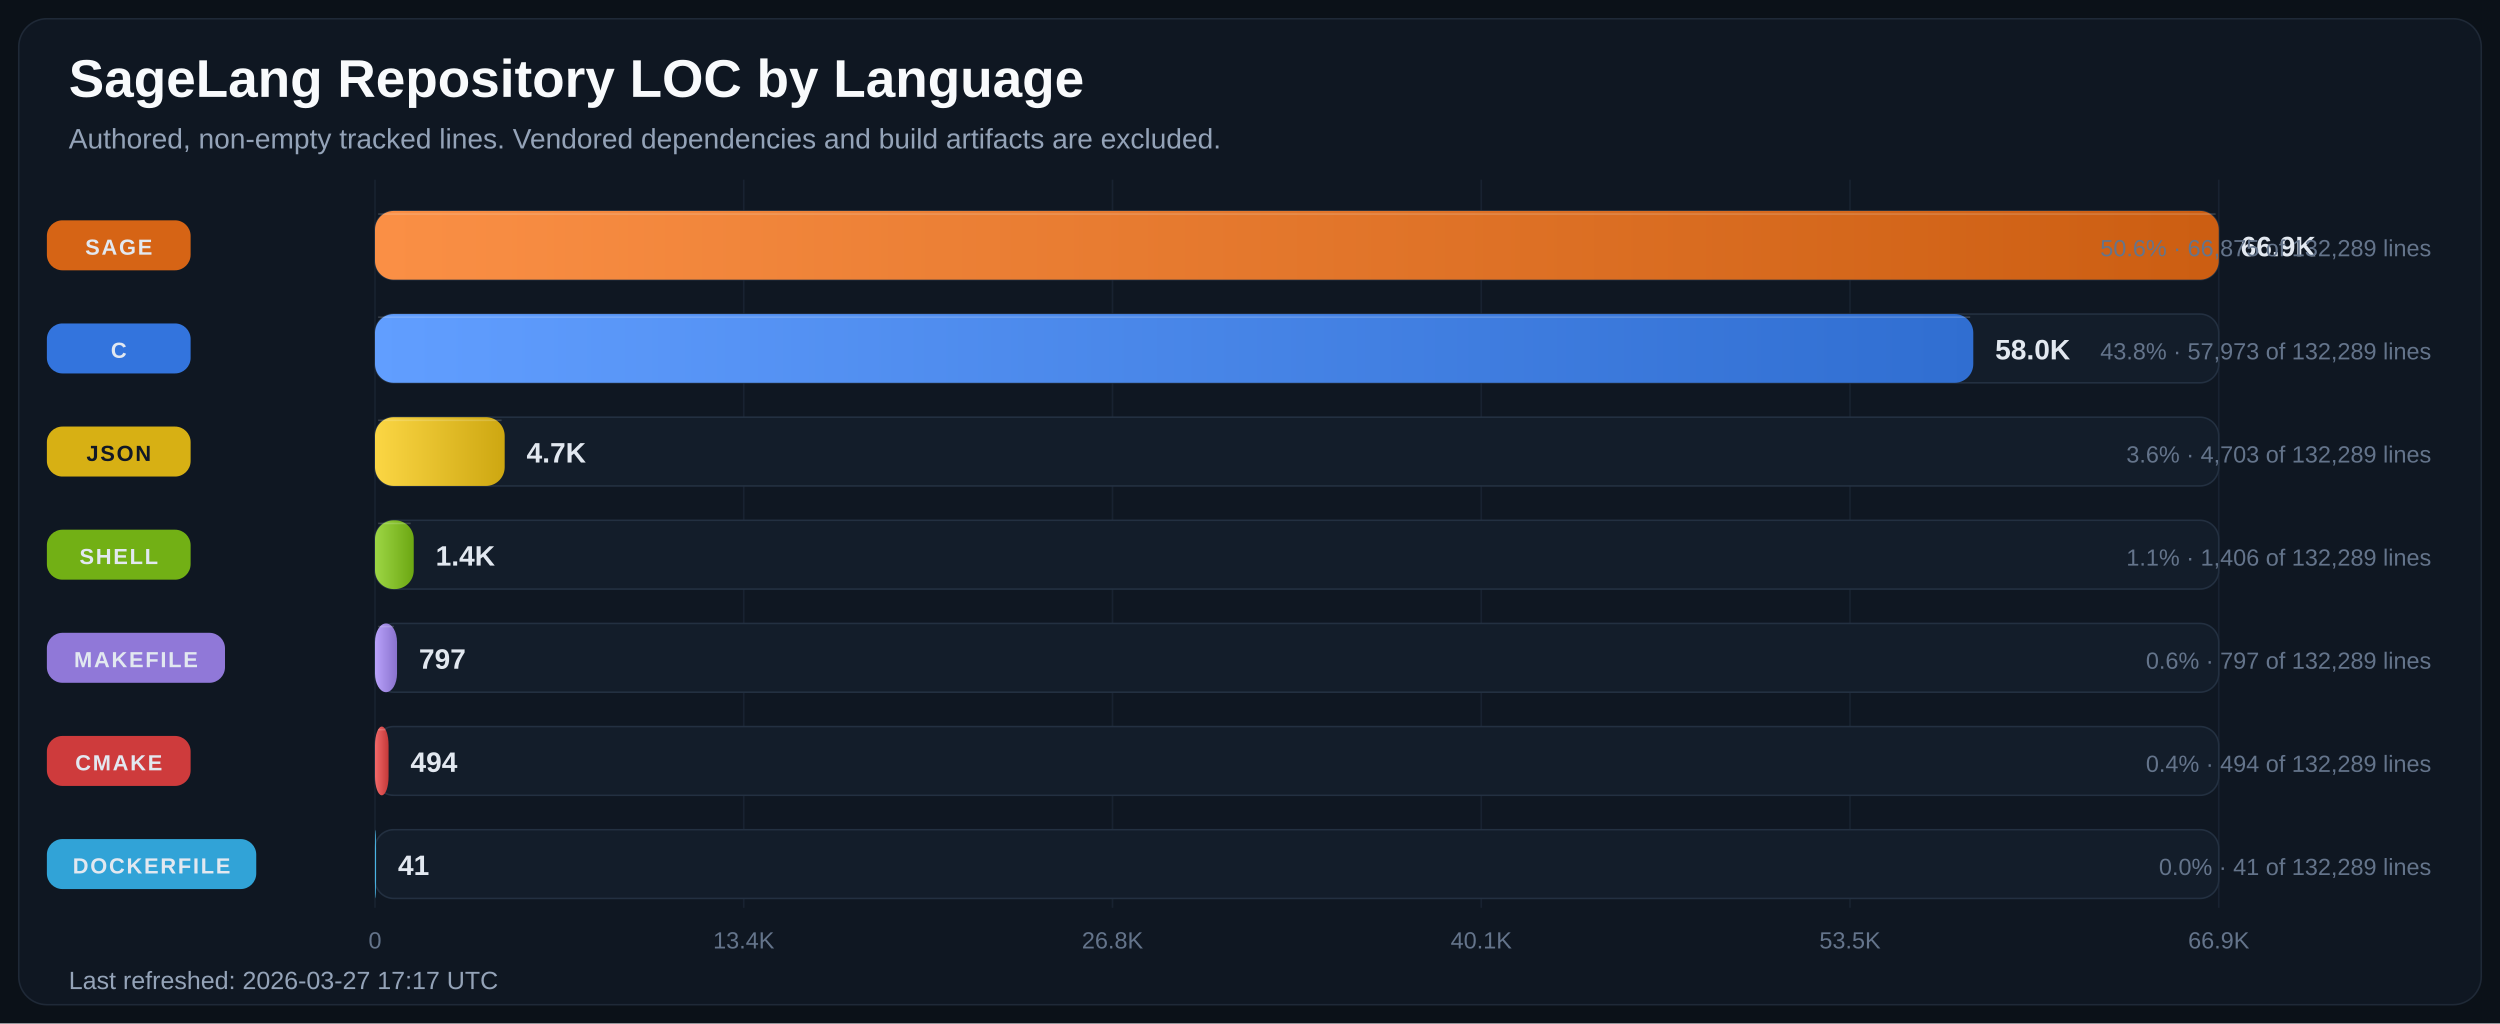
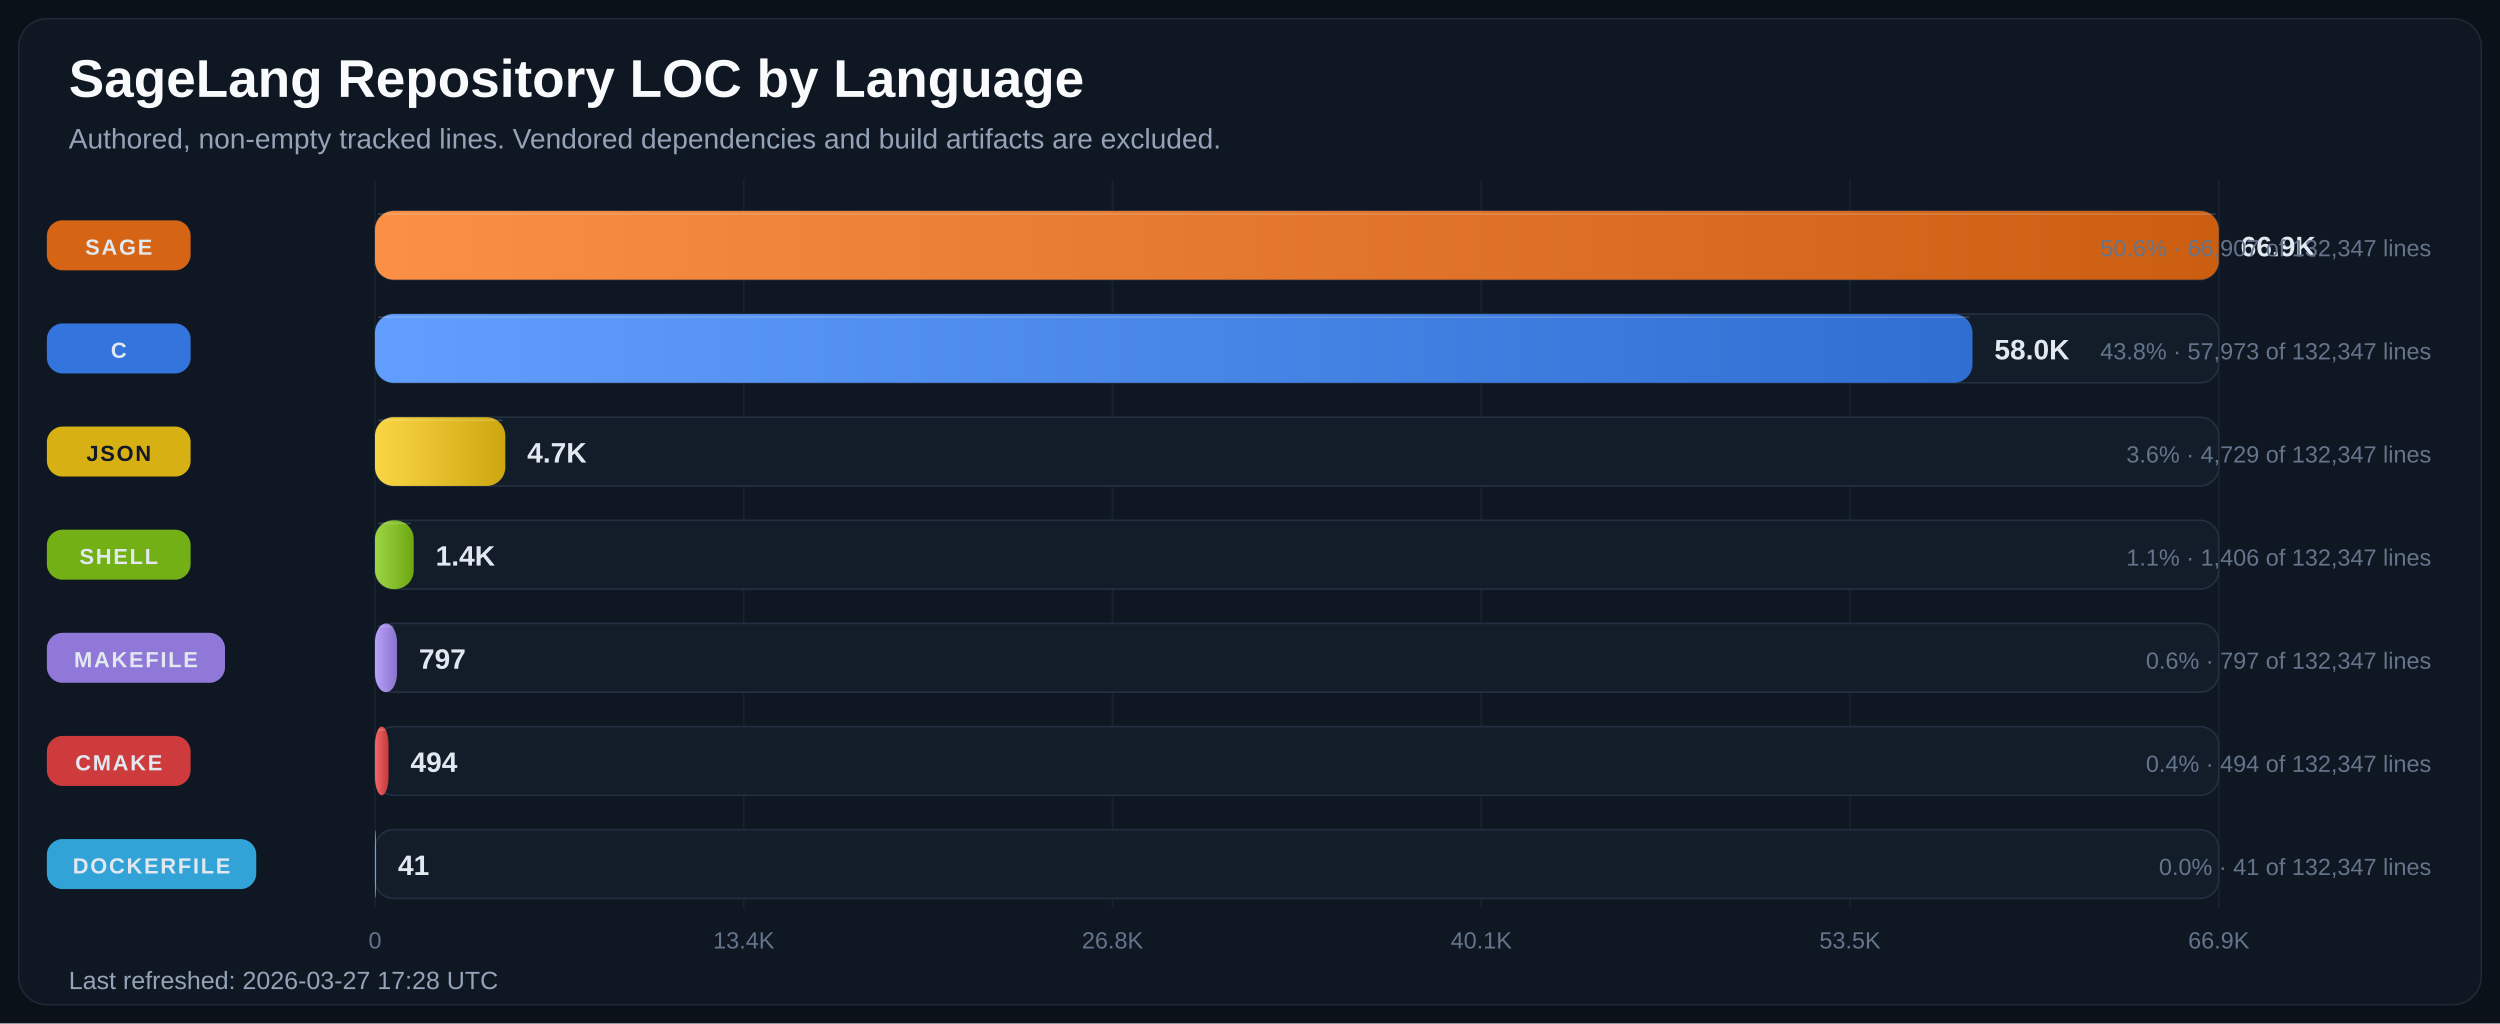
<svg xmlns="http://www.w3.org/2000/svg" width="1600" height="655" viewBox="0 0 1600 655" role="img" aria-labelledby="title desc">
  <defs>
    <linearGradient id="bar-gradient-0" x1="0%" y1="0%" x2="100%" y2="0%">
      <stop offset="0%" stop-color="#FA8F45" />
      <stop offset="100%" stop-color="#CC5E12" />
    </linearGradient>
    <linearGradient id="bar-gradient-1" x1="0%" y1="0%" x2="100%" y2="0%">
      <stop offset="0%" stop-color="#619EFF" />
      <stop offset="100%" stop-color="#306ED1" />
    </linearGradient>
    <linearGradient id="bar-gradient-2" x1="0%" y1="0%" x2="100%" y2="0%">
      <stop offset="0%" stop-color="#FBD644" />
      <stop offset="100%" stop-color="#CDA711" />
    </linearGradient>
    <linearGradient id="bar-gradient-3" x1="0%" y1="0%" x2="100%" y2="0%">
      <stop offset="0%" stop-color="#9DD645" />
      <stop offset="100%" stop-color="#6CA712" />
    </linearGradient>
    <linearGradient id="bar-gradient-4" x1="0%" y1="0%" x2="100%" y2="0%">
      <stop offset="0%" stop-color="#B9A2FB" />
      <stop offset="100%" stop-color="#8972CD" />
    </linearGradient>
    <linearGradient id="bar-gradient-5" x1="0%" y1="0%" x2="100%" y2="0%">
      <stop offset="0%" stop-color="#F26969" />
      <stop offset="100%" stop-color="#C43838" />
    </linearGradient>
    <linearGradient id="bar-gradient-6" x1="0%" y1="0%" x2="100%" y2="0%">
      <stop offset="0%" stop-color="#60CAF9" />
      <stop offset="100%" stop-color="#2E9BCB" />
    </linearGradient>
  </defs>
  <rect width="100%" height="100%" fill="#0B1118" />
  <rect x="12" y="12" width="1576" height="631" rx="18" fill="#0F1722" stroke="#1F2937" />
  <text x="44" y="62" fill="#F8FAFC" font-size="34" font-family="Segoe UI, Arial, sans-serif" font-weight="700">SageLang Repository LOC by Language</text>
  <text x="44" y="95" fill="#94A3B8" font-size="18" font-family="Segoe UI, Arial, sans-serif">Authored, non-empty tracked lines. Vendored dependencies and build artifacts are excluded.</text>
  <line x1="240.0" y1="115" x2="240.0" y2="581" stroke="#182231" stroke-width="1" />
  <text x="240.0" y="607" text-anchor="middle" fill="#64748B" font-size="15" font-family="Segoe UI, Arial, sans-serif">0</text>
  <line x1="476.0" y1="115" x2="476.0" y2="581" stroke="#182231" stroke-width="1" />
  <text x="476.0" y="607" text-anchor="middle" fill="#64748B" font-size="15" font-family="Segoe UI, Arial, sans-serif">13.4K</text>
  <line x1="712.0" y1="115" x2="712.0" y2="581" stroke="#182231" stroke-width="1" />
  <text x="712.0" y="607" text-anchor="middle" fill="#64748B" font-size="15" font-family="Segoe UI, Arial, sans-serif">26.8K</text>
  <line x1="948.0" y1="115" x2="948.0" y2="581" stroke="#182231" stroke-width="1" />
  <text x="948.0" y="607" text-anchor="middle" fill="#64748B" font-size="15" font-family="Segoe UI, Arial, sans-serif">40.1K</text>
  <line x1="1184.0" y1="115" x2="1184.0" y2="581" stroke="#182231" stroke-width="1" />
  <text x="1184.0" y="607" text-anchor="middle" fill="#64748B" font-size="15" font-family="Segoe UI, Arial, sans-serif">53.5K</text>
  <line x1="1420.0" y1="115" x2="1420.0" y2="581" stroke="#182231" stroke-width="1" />
  <text x="1420.0" y="607" text-anchor="middle" fill="#64748B" font-size="15" font-family="Segoe UI, Arial, sans-serif">66.9K</text>
  <rect x="30" y="141.0" width="92" height="32" rx="10" fill="#E06814" opacity="0.95" />
  <text x="76.0" y="163.0" text-anchor="middle" fill="#E2E8F0" font-size="14" font-family="Segoe UI, Arial, sans-serif" font-weight="700" letter-spacing="1.1">SAGE</text>
  <rect x="240" y="135" width="1180" height="44" rx="12" fill="#131D2A" stroke="#233041" />
  <rect x="240" y="135" width="1180.0" height="44" rx="12" fill="url(#bar-gradient-0)" />
  <line x1="242.0" y1="137.0" x2="1418.0" y2="137.0" stroke="#F8FAFC" stroke-opacity="0.18" />
  <text x="1434.0" y="164.0" fill="#E2E8F0" font-size="18" font-family="Segoe UI, Arial, sans-serif" font-weight="700">66.9K</text>
-   <text x="1556" y="164.0" text-anchor="end" fill="#64748B" font-size="15" font-family="Segoe UI, Arial, sans-serif">50.6% · 66,875 of 132,289 lines</text>
+   <text x="1556" y="164.0" text-anchor="end" fill="#64748B" font-size="15" font-family="Segoe UI, Arial, sans-serif">50.6% · 66,907 of 132,347 lines</text>
  <rect x="30" y="207.0" width="92" height="32" rx="10" fill="#3479E6" opacity="0.95" />
  <text x="76.0" y="229.0" text-anchor="middle" fill="#E2E8F0" font-size="14" font-family="Segoe UI, Arial, sans-serif" font-weight="700" letter-spacing="1.1">C</text>
  <rect x="240" y="201" width="1180" height="44" rx="12" fill="#131D2A" stroke="#233041" />
-   <rect x="240" y="201" width="1022.9" height="44" rx="12" fill="url(#bar-gradient-1)" />
-   <line x1="242.0" y1="203.0" x2="1260.9" y2="203.0" stroke="#F8FAFC" stroke-opacity="0.18" />
-   <text x="1276.9" y="230.0" fill="#E2E8F0" font-size="18" font-family="Segoe UI, Arial, sans-serif" font-weight="700">58.0K</text>
-   <text x="1556" y="230.0" text-anchor="end" fill="#64748B" font-size="15" font-family="Segoe UI, Arial, sans-serif">43.8% · 57,973 of 132,289 lines</text>
+   <rect x="240" y="201" width="1022.4" height="44" rx="12" fill="url(#bar-gradient-1)" />
+   <line x1="242.0" y1="203.0" x2="1260.4" y2="203.0" stroke="#F8FAFC" stroke-opacity="0.18" />
+   <text x="1276.4" y="230.0" fill="#E2E8F0" font-size="18" font-family="Segoe UI, Arial, sans-serif" font-weight="700">58.0K</text>
+   <text x="1556" y="230.0" text-anchor="end" fill="#64748B" font-size="15" font-family="Segoe UI, Arial, sans-serif">43.8% · 57,973 of 132,347 lines</text>
  <rect x="30" y="273.0" width="92" height="32" rx="10" fill="#E1B813" opacity="0.95" />
  <text x="76.0" y="295.0" text-anchor="middle" fill="#111827" font-size="14" font-family="Segoe UI, Arial, sans-serif" font-weight="700" letter-spacing="1.1">JSON</text>
  <rect x="240" y="267" width="1180" height="44" rx="12" fill="#131D2A" stroke="#233041" />
-   <rect x="240" y="267" width="83.0" height="44" rx="12" fill="url(#bar-gradient-2)" />
-   <line x1="242.0" y1="269.0" x2="321.0" y2="269.0" stroke="#F8FAFC" stroke-opacity="0.18" />
-   <text x="337.0" y="296.0" fill="#E2E8F0" font-size="18" font-family="Segoe UI, Arial, sans-serif" font-weight="700">4.7K</text>
-   <text x="1556" y="296.0" text-anchor="end" fill="#64748B" font-size="15" font-family="Segoe UI, Arial, sans-serif">3.6% · 4,703 of 132,289 lines</text>
+   <rect x="240" y="267" width="83.4" height="44" rx="12" fill="url(#bar-gradient-2)" />
+   <line x1="242.0" y1="269.0" x2="321.4" y2="269.0" stroke="#F8FAFC" stroke-opacity="0.18" />
+   <text x="337.4" y="296.0" fill="#E2E8F0" font-size="18" font-family="Segoe UI, Arial, sans-serif" font-weight="700">4.7K</text>
+   <text x="1556" y="296.0" text-anchor="end" fill="#64748B" font-size="15" font-family="Segoe UI, Arial, sans-serif">3.6% · 4,729 of 132,347 lines</text>
  <rect x="30" y="339.0" width="92" height="32" rx="10" fill="#77B814" opacity="0.95" />
  <text x="76.0" y="361.0" text-anchor="middle" fill="#E2E8F0" font-size="14" font-family="Segoe UI, Arial, sans-serif" font-weight="700" letter-spacing="1.1">SHELL</text>
  <rect x="240" y="333" width="1180" height="44" rx="12" fill="#131D2A" stroke="#233041" />
  <rect x="240" y="333" width="24.8" height="44" rx="12" fill="url(#bar-gradient-3)" />
  <line x1="242.0" y1="335.0" x2="262.8" y2="335.0" stroke="#F8FAFC" stroke-opacity="0.18" />
  <text x="278.8" y="362.0" fill="#E2E8F0" font-size="18" font-family="Segoe UI, Arial, sans-serif" font-weight="700">1.4K</text>
-   <text x="1556" y="362.0" text-anchor="end" fill="#64748B" font-size="15" font-family="Segoe UI, Arial, sans-serif">1.1% · 1,406 of 132,289 lines</text>
+   <text x="1556" y="362.0" text-anchor="end" fill="#64748B" font-size="15" font-family="Segoe UI, Arial, sans-serif">1.1% · 1,406 of 132,347 lines</text>
  <rect x="30" y="405.0" width="114" height="32" rx="10" fill="#967DE1" opacity="0.95" />
  <text x="87.0" y="427.0" text-anchor="middle" fill="#E2E8F0" font-size="14" font-family="Segoe UI, Arial, sans-serif" font-weight="700" letter-spacing="1.1">MAKEFILE</text>
  <rect x="240" y="399" width="1180" height="44" rx="12" fill="#131D2A" stroke="#233041" />
  <rect x="240" y="399" width="14.1" height="44" rx="12" fill="url(#bar-gradient-4)" />
  <line x1="242.0" y1="401.0" x2="252.1" y2="401.0" stroke="#F8FAFC" stroke-opacity="0.18" />
  <text x="268.1" y="428.0" fill="#E2E8F0" font-size="18" font-family="Segoe UI, Arial, sans-serif" font-weight="700">797</text>
-   <text x="1556" y="428.0" text-anchor="end" fill="#64748B" font-size="15" font-family="Segoe UI, Arial, sans-serif">0.6% · 797 of 132,289 lines</text>
+   <text x="1556" y="428.0" text-anchor="end" fill="#64748B" font-size="15" font-family="Segoe UI, Arial, sans-serif">0.6% · 797 of 132,347 lines</text>
  <rect x="30" y="471.0" width="92" height="32" rx="10" fill="#D73D3D" opacity="0.95" />
  <text x="76.0" y="493.0" text-anchor="middle" fill="#E2E8F0" font-size="14" font-family="Segoe UI, Arial, sans-serif" font-weight="700" letter-spacing="1.1">CMAKE</text>
  <rect x="240" y="465" width="1180" height="44" rx="12" fill="#131D2A" stroke="#233041" />
  <rect x="240" y="465" width="8.7" height="44" rx="12" fill="url(#bar-gradient-5)" />
  <line x1="242.0" y1="467.0" x2="246.7" y2="467.0" stroke="#F8FAFC" stroke-opacity="0.18" />
  <text x="262.7" y="494.0" fill="#E2E8F0" font-size="18" font-family="Segoe UI, Arial, sans-serif" font-weight="700">494</text>
-   <text x="1556" y="494.0" text-anchor="end" fill="#64748B" font-size="15" font-family="Segoe UI, Arial, sans-serif">0.4% · 494 of 132,289 lines</text>
+   <text x="1556" y="494.0" text-anchor="end" fill="#64748B" font-size="15" font-family="Segoe UI, Arial, sans-serif">0.4% · 494 of 132,347 lines</text>
  <rect x="30" y="537.0" width="134" height="32" rx="10" fill="#32AADF" opacity="0.95" />
  <text x="97.0" y="559.0" text-anchor="middle" fill="#E2E8F0" font-size="14" font-family="Segoe UI, Arial, sans-serif" font-weight="700" letter-spacing="1.1">DOCKERFILE</text>
  <rect x="240" y="531" width="1180" height="44" rx="12" fill="#131D2A" stroke="#233041" />
  <rect x="240" y="531" width="0.7" height="44" rx="12" fill="url(#bar-gradient-6)" />
  <line x1="242.0" y1="533.0" x2="242.0" y2="533.0" stroke="#F8FAFC" stroke-opacity="0.18" />
  <text x="254.7" y="560.0" fill="#E2E8F0" font-size="18" font-family="Segoe UI, Arial, sans-serif" font-weight="700">41</text>
-   <text x="1556" y="560.0" text-anchor="end" fill="#64748B" font-size="15" font-family="Segoe UI, Arial, sans-serif">0.0% · 41 of 132,289 lines</text>
-   <text x="44" y="633" fill="#94A3B8" font-size="16" font-family="Segoe UI, Arial, sans-serif">Last refreshed: 2026-03-27 17:17 UTC</text>
+   <text x="1556" y="560.0" text-anchor="end" fill="#64748B" font-size="15" font-family="Segoe UI, Arial, sans-serif">0.0% · 41 of 132,347 lines</text>
+   <text x="44" y="633" fill="#94A3B8" font-size="16" font-family="Segoe UI, Arial, sans-serif">Last refreshed: 2026-03-27 17:28 UTC</text>
</svg>
